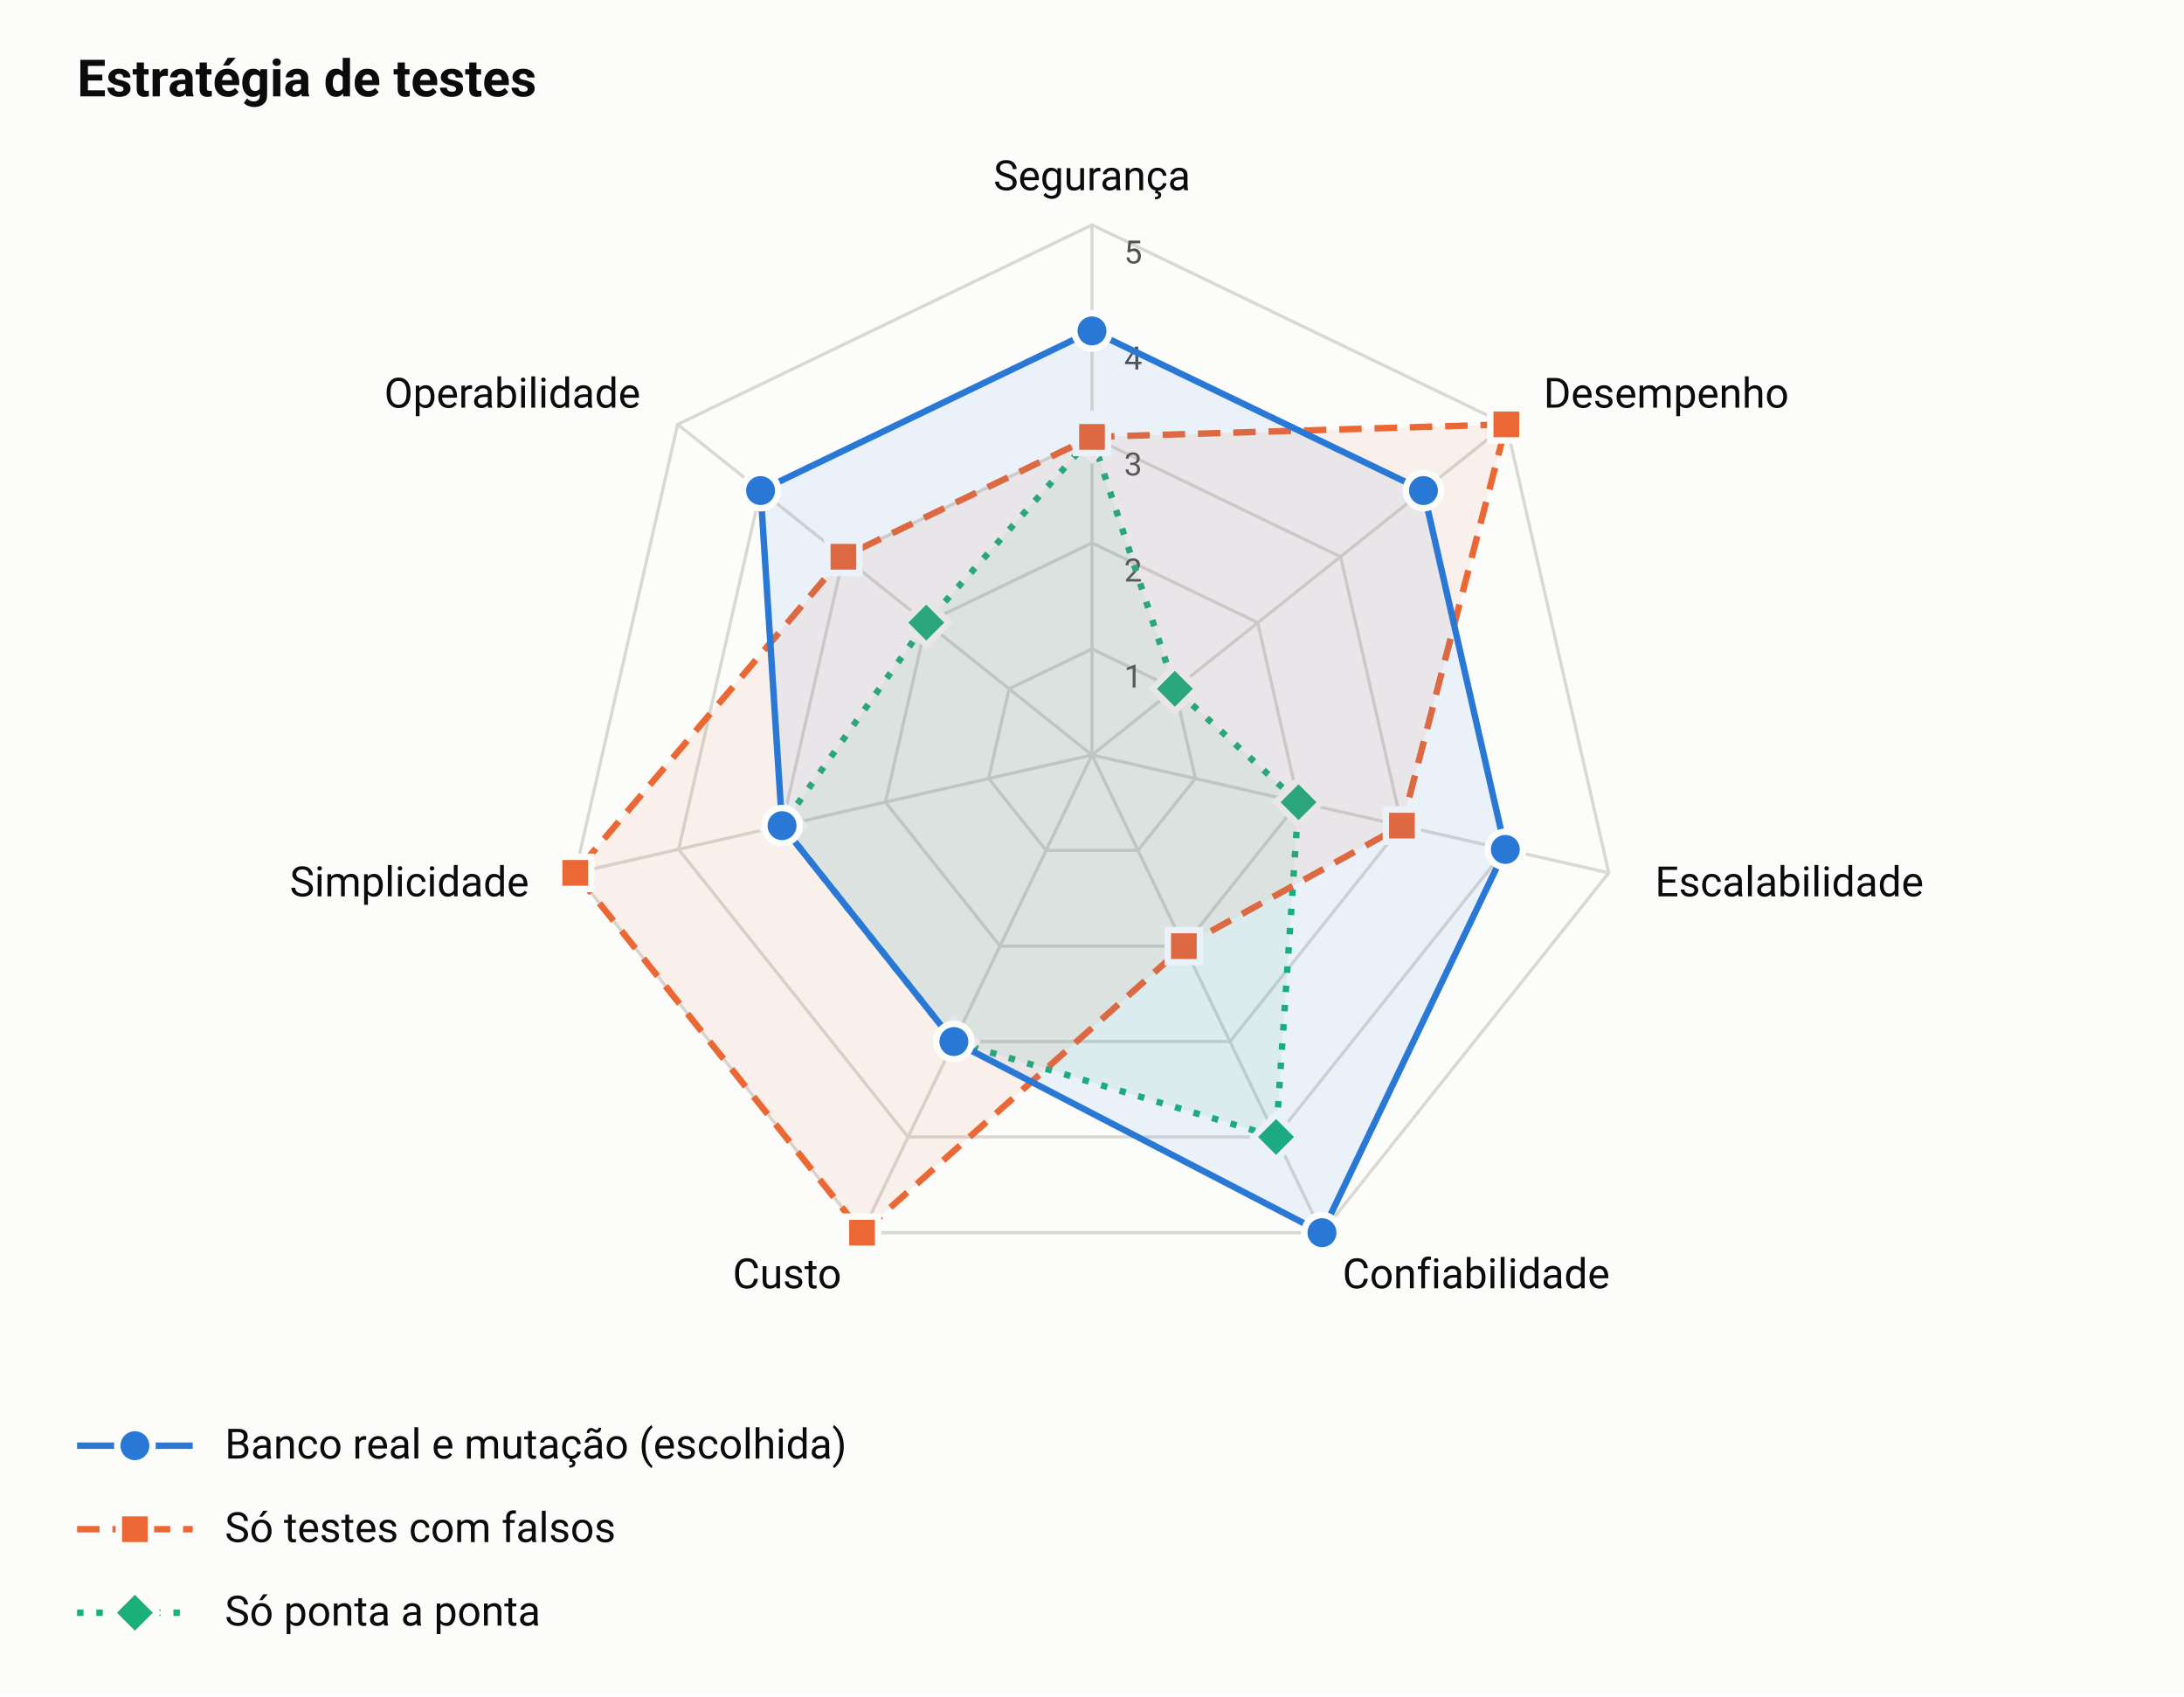
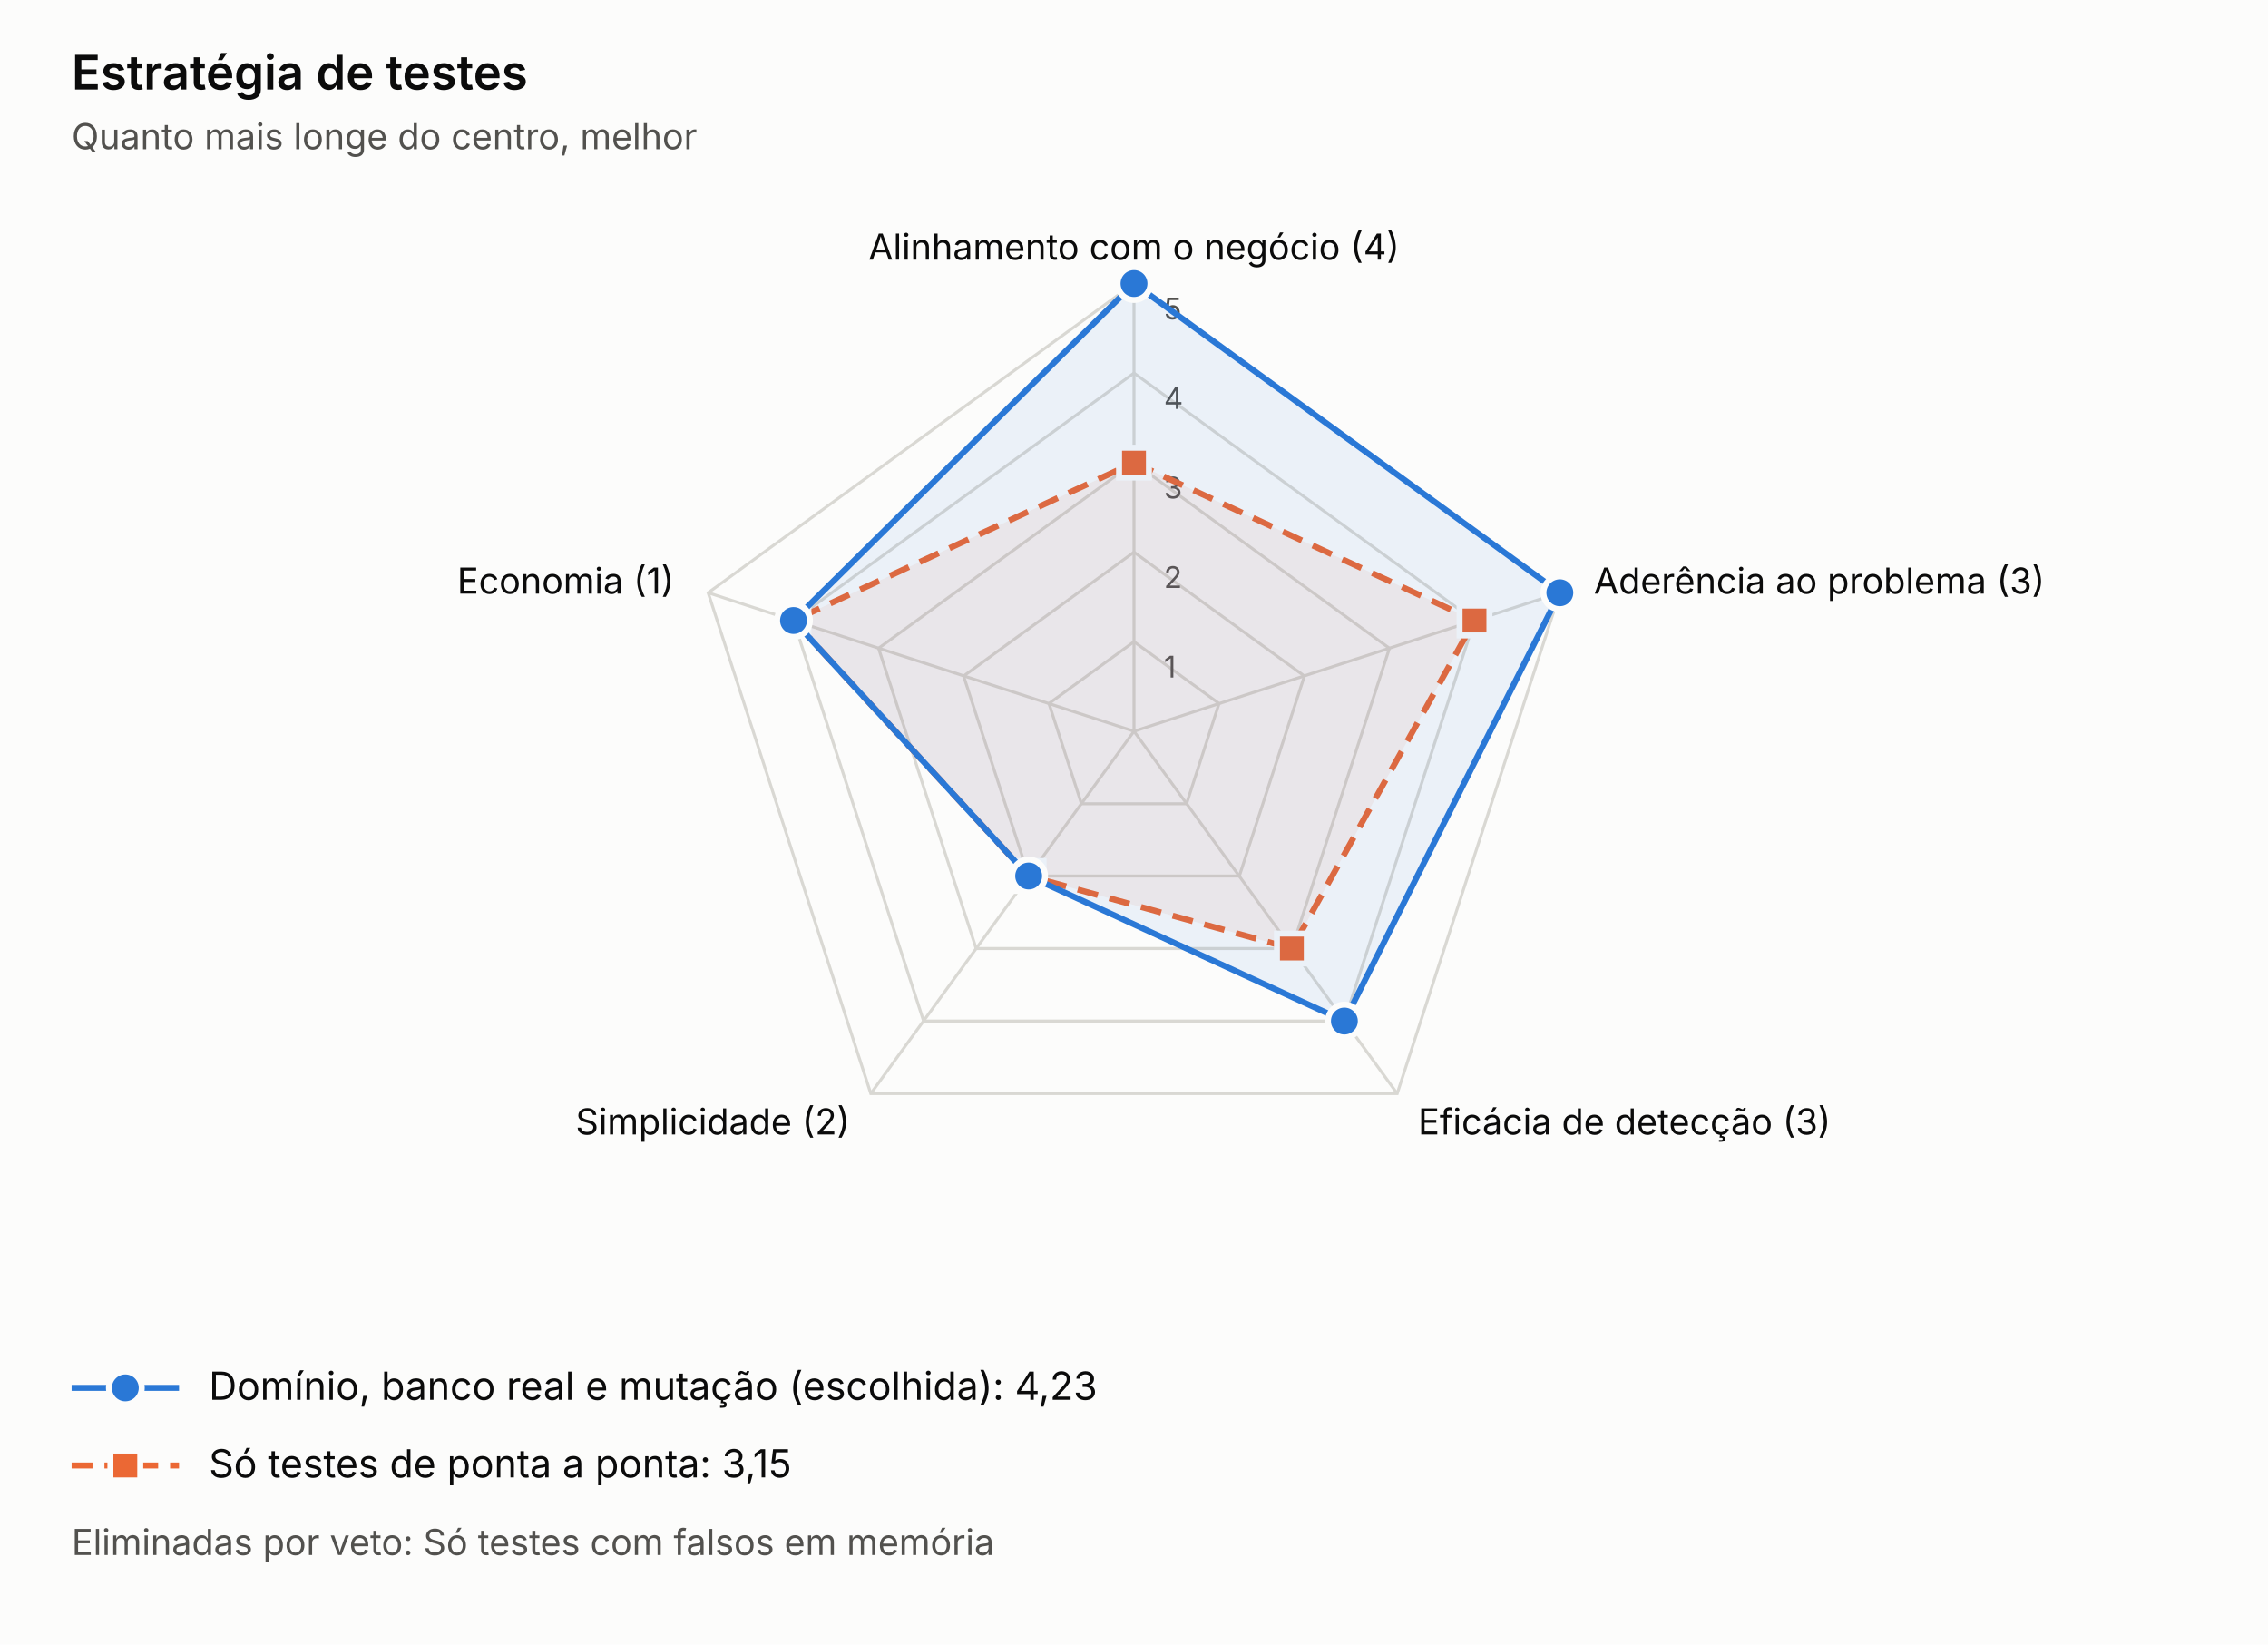
- <svg xmlns="http://www.w3.org/2000/svg" viewBox="0 0 680 528" role="img" aria-label="Estratégia de testes" font-family="-apple-system, 'Segoe UI', Roboto, Helvetica, Arial, sans-serif">
-   <rect width="680" height="528" fill="#fcfcfb" />
+ <svg xmlns="http://www.w3.org/2000/svg" viewBox="0 0 760 551" role="img" aria-label="Estratégia de testes" font-family="-apple-system, BlinkMacSystemFont, 'Segoe UI', sans-serif">
+   <rect width="760" height="551" fill="#fcfcfb" />
  <text x="24" y="30" font-size="16" font-weight="600" fill="#0b0b0b">Estratégia de testes</text>
-   <polygon points="340.0,202.0 365.8,214.4 372.2,242.3 354.3,264.7 325.7,264.7 307.8,242.3 314.2,214.4" fill="none" stroke="#d9d8d3" stroke-width="1" />
-   <text x="350.0" y="214.0" font-size="10" fill="#52514e">1</text>
-   <polygon points="340.0,169.0 391.6,193.8 404.3,249.7 368.6,294.5 311.4,294.5 275.7,249.7 288.4,193.8" fill="none" stroke="#d9d8d3" stroke-width="1" />
-   <text x="350.0" y="181.0" font-size="10" fill="#52514e">2</text>
-   <polygon points="340.0,136.0 417.4,173.3 436.5,257.0 383.0,324.2 297.0,324.2 243.5,257.0 262.6,173.3" fill="none" stroke="#d9d8d3" stroke-width="1" />
-   <text x="350.0" y="148.0" font-size="10" fill="#52514e">3</text>
-   <polygon points="340.0,103.0 443.2,152.7 468.7,264.4 397.3,353.9 282.7,353.9 211.3,264.4 236.8,152.7" fill="none" stroke="#d9d8d3" stroke-width="1" />
-   <text x="350.0" y="115.0" font-size="10" fill="#52514e">4</text>
-   <polygon points="340.0,70.0 469.0,132.1 500.9,271.7 411.6,383.7 268.4,383.7 179.1,271.7 211.0,132.1" fill="none" stroke="#d9d8d3" stroke-width="1" />
-   <text x="350.0" y="82.0" font-size="10" fill="#52514e">5</text>
-   <line x1="340" y1="235" x2="340.0" y2="70.0" stroke="#d9d8d3" stroke-width="1" />
-   <text x="340.0" y="59.2" text-anchor="middle" font-size="13" fill="#0b0b0b">Segurança</text>
-   <line x1="340" y1="235" x2="469.0" y2="132.1" stroke="#d9d8d3" stroke-width="1" />
-   <text x="480.6" y="126.9" text-anchor="start" font-size="13" fill="#0b0b0b">Desempenho</text>
-   <line x1="340" y1="235" x2="500.9" y2="271.7" stroke="#d9d8d3" stroke-width="1" />
-   <text x="515.3" y="279.0" text-anchor="start" font-size="13" fill="#0b0b0b">Escalabilidade</text>
-   <line x1="340" y1="235" x2="411.6" y2="383.7" stroke="#d9d8d3" stroke-width="1" />
-   <text x="418.0" y="401.0" text-anchor="start" font-size="13" fill="#0b0b0b">Confiabilidade</text>
-   <line x1="340" y1="235" x2="268.4" y2="383.7" stroke="#d9d8d3" stroke-width="1" />
-   <text x="262.0" y="401.0" text-anchor="end" font-size="13" fill="#0b0b0b">Custo</text>
-   <line x1="340" y1="235" x2="179.1" y2="271.7" stroke="#d9d8d3" stroke-width="1" />
-   <text x="164.7" y="279.0" text-anchor="end" font-size="13" fill="#0b0b0b">Simplicidade</text>
-   <line x1="340" y1="235" x2="211.0" y2="132.1" stroke="#d9d8d3" stroke-width="1" />
-   <text x="199.4" y="126.9" text-anchor="end" font-size="13" fill="#0b0b0b">Operabilidade</text>
-   <polygon points="340.0,136.0 365.8,214.4 404.3,249.7 397.3,353.9 297.0,324.2 243.5,257.0 288.4,193.8" fill="#1baf7a" fill-opacity="0.08" stroke="#1baf7a" stroke-width="2" stroke-linejoin="round" stroke-dasharray="2 4" />
-   <polygon points="340.0,129.0 347.0,136.0 340.0,143.0 333.0,136.0" fill="#1baf7a" stroke="#fcfcfb" stroke-width="2" />
-   <polygon points="365.8,207.4 372.8,214.4 365.8,221.4 358.8,214.4" fill="#1baf7a" stroke="#fcfcfb" stroke-width="2" />
-   <polygon points="404.3,242.7 411.3,249.7 404.3,256.7 397.3,249.7" fill="#1baf7a" stroke="#fcfcfb" stroke-width="2" />
-   <polygon points="397.3,346.9 404.3,353.9 397.3,360.9 390.3,353.9" fill="#1baf7a" stroke="#fcfcfb" stroke-width="2" />
-   <polygon points="297.0,317.2 304.0,324.2 297.0,331.2 290.0,324.2" fill="#1baf7a" stroke="#fcfcfb" stroke-width="2" />
-   <polygon points="243.5,250.0 250.5,257.0 243.5,264.0 236.5,257.0" fill="#1baf7a" stroke="#fcfcfb" stroke-width="2" />
-   <polygon points="288.4,186.8 295.4,193.8 288.4,200.8 281.4,193.8" fill="#1baf7a" stroke="#fcfcfb" stroke-width="2" />
-   <polygon points="340.0,136.0 469.0,132.1 436.5,257.0 368.6,294.5 268.4,383.7 179.1,271.7 262.6,173.3" fill="#eb6834" fill-opacity="0.08" stroke="#eb6834" stroke-width="2" stroke-linejoin="round" stroke-dasharray="7 4" />
-   <rect x="335.0" y="131.0" width="10" height="10" fill="#eb6834" stroke="#fcfcfb" stroke-width="2" />
-   <rect x="464.0" y="127.1" width="10" height="10" fill="#eb6834" stroke="#fcfcfb" stroke-width="2" />
-   <rect x="431.5" y="252.0" width="10" height="10" fill="#eb6834" stroke="#fcfcfb" stroke-width="2" />
-   <rect x="363.6" y="289.5" width="10" height="10" fill="#eb6834" stroke="#fcfcfb" stroke-width="2" />
-   <rect x="263.4" y="378.7" width="10" height="10" fill="#eb6834" stroke="#fcfcfb" stroke-width="2" />
-   <rect x="174.1" y="266.7" width="10" height="10" fill="#eb6834" stroke="#fcfcfb" stroke-width="2" />
-   <rect x="257.6" y="168.3" width="10" height="10" fill="#eb6834" stroke="#fcfcfb" stroke-width="2" />
-   <polygon points="340.0,103.0 443.2,152.7 468.7,264.4 411.6,383.7 297.0,324.2 243.5,257.0 236.8,152.7" fill="#2a78d6" fill-opacity="0.08" stroke="#2a78d6" stroke-width="2" stroke-linejoin="round" />
-   <circle cx="340.0" cy="103.0" r="5.5" fill="#2a78d6" stroke="#fcfcfb" stroke-width="2" />
-   <circle cx="443.2" cy="152.7" r="5.5" fill="#2a78d6" stroke="#fcfcfb" stroke-width="2" />
-   <circle cx="468.7" cy="264.4" r="5.5" fill="#2a78d6" stroke="#fcfcfb" stroke-width="2" />
-   <circle cx="411.6" cy="383.7" r="5.5" fill="#2a78d6" stroke="#fcfcfb" stroke-width="2" />
-   <circle cx="297.0" cy="324.2" r="5.5" fill="#2a78d6" stroke="#fcfcfb" stroke-width="2" />
-   <circle cx="243.5" cy="257.0" r="5.5" fill="#2a78d6" stroke="#fcfcfb" stroke-width="2" />
-   <circle cx="236.8" cy="152.7" r="5.5" fill="#2a78d6" stroke="#fcfcfb" stroke-width="2" />
-   <line x1="24" y1="450" x2="60" y2="450" stroke="#2a78d6" stroke-width="2" />
-   <circle cx="42.0" cy="450.0" r="5.5" fill="#2a78d6" stroke="#fcfcfb" stroke-width="2" />
-   <text x="70" y="454" font-size="13" fill="#0b0b0b">Banco real e mutação (escolhida)</text>
-   <line x1="24" y1="476" x2="60" y2="476" stroke="#eb6834" stroke-width="2" stroke-dasharray="7 4" />
-   <rect x="37.0" y="471.0" width="10" height="10" fill="#eb6834" stroke="#fcfcfb" stroke-width="2" />
-   <text x="70" y="480" font-size="13" fill="#0b0b0b">Só testes com falsos</text>
-   <line x1="24" y1="502" x2="60" y2="502" stroke="#1baf7a" stroke-width="2" stroke-dasharray="2 4" />
-   <polygon points="42.0,495.0 49.0,502.0 42.0,509.0 35.0,502.0" fill="#1baf7a" stroke="#fcfcfb" stroke-width="2" />
-   <text x="70" y="506" font-size="13" fill="#0b0b0b">Só ponta a ponta</text>
+   <text x="24" y="50" font-size="12" fill="#52514e">Quanto mais longe do centro, melhor</text>
+   <polygon points="380.0,215.0 408.5,235.7 397.6,269.3 362.4,269.3 351.5,235.7" fill="none" stroke="#d9d8d3" stroke-width="1" />
+   <text x="390.0" y="227.0" font-size="10" fill="#52514e">1</text>
+   <polygon points="380.0,185.0 437.1,226.5 415.3,293.5 344.7,293.5 322.9,226.5" fill="none" stroke="#d9d8d3" stroke-width="1" />
+   <text x="390.0" y="197.0" font-size="10" fill="#52514e">2</text>
+   <polygon points="380.0,155.0 465.6,217.2 432.9,317.8 327.1,317.8 294.4,217.2" fill="none" stroke="#d9d8d3" stroke-width="1" />
+   <text x="390.0" y="167.0" font-size="10" fill="#52514e">3</text>
+   <polygon points="380.0,125.0 494.1,207.9 450.5,342.1 309.5,342.1 265.9,207.9" fill="none" stroke="#d9d8d3" stroke-width="1" />
+   <text x="390.0" y="137.0" font-size="10" fill="#52514e">4</text>
+   <polygon points="380.0,95.0 522.7,198.6 468.2,366.4 291.8,366.4 237.3,198.6" fill="none" stroke="#d9d8d3" stroke-width="1" />
+   <text x="390.0" y="107.0" font-size="10" fill="#52514e">5</text>
+   <line x1="380" y1="245" x2="380.0" y2="95.0" stroke="#d9d8d3" stroke-width="1" />
+   <text x="380.0" y="87.0" text-anchor="middle" font-size="12" fill="#0b0b0b">Alinhamento com o negócio (4)</text>
+   <line x1="380" y1="245" x2="522.7" y2="198.6" stroke="#d9d8d3" stroke-width="1" />
+   <text x="534.1" y="198.9" text-anchor="start" font-size="12" fill="#0b0b0b">Aderência ao problema (3)</text>
+   <line x1="380" y1="245" x2="468.2" y2="366.4" stroke="#d9d8d3" stroke-width="1" />
+   <text x="475.2" y="380.1" text-anchor="start" font-size="12" fill="#0b0b0b">Eficácia de detecção (3)</text>
+   <line x1="380" y1="245" x2="291.8" y2="366.4" stroke="#d9d8d3" stroke-width="1" />
+   <text x="284.8" y="380.1" text-anchor="end" font-size="12" fill="#0b0b0b">Simplicidade (2)</text>
+   <line x1="380" y1="245" x2="237.3" y2="198.6" stroke="#d9d8d3" stroke-width="1" />
+   <text x="225.9" y="198.9" text-anchor="end" font-size="12" fill="#0b0b0b">Economia (1)</text>
+   <polygon points="380.0,155.0 494.1,207.9 432.9,317.8 344.7,293.5 265.9,207.9" fill="#eb6834" fill-opacity="0.08" stroke="#eb6834" stroke-width="2" stroke-linejoin="round" stroke-dasharray="7 4" />
+   <rect x="375.0" y="150.0" width="10" height="10" fill="#eb6834" stroke="#fcfcfb" stroke-width="2" />
+   <rect x="489.1" y="202.9" width="10" height="10" fill="#eb6834" stroke="#fcfcfb" stroke-width="2" />
+   <rect x="427.9" y="312.8" width="10" height="10" fill="#eb6834" stroke="#fcfcfb" stroke-width="2" />
+   <rect x="339.7" y="288.5" width="10" height="10" fill="#eb6834" stroke="#fcfcfb" stroke-width="2" />
+   <rect x="260.9" y="202.9" width="10" height="10" fill="#eb6834" stroke="#fcfcfb" stroke-width="2" />
+   <polygon points="380.0,95.0 522.7,198.6 450.5,342.1 344.7,293.5 265.9,207.9" fill="#2a78d6" fill-opacity="0.08" stroke="#2a78d6" stroke-width="2" stroke-linejoin="round" />
+   <circle cx="380.0" cy="95.0" r="5.5" fill="#2a78d6" stroke="#fcfcfb" stroke-width="2" />
+   <circle cx="522.7" cy="198.6" r="5.5" fill="#2a78d6" stroke="#fcfcfb" stroke-width="2" />
+   <circle cx="450.5" cy="342.1" r="5.5" fill="#2a78d6" stroke="#fcfcfb" stroke-width="2" />
+   <circle cx="344.7" cy="293.5" r="5.5" fill="#2a78d6" stroke="#fcfcfb" stroke-width="2" />
+   <circle cx="265.9" cy="207.9" r="5.5" fill="#2a78d6" stroke="#fcfcfb" stroke-width="2" />
+   <line x1="24" y1="465" x2="60" y2="465" stroke="#2a78d6" stroke-width="2" />
+   <circle cx="42.0" cy="465.0" r="5.5" fill="#2a78d6" stroke="#fcfcfb" stroke-width="2" />
+   <text x="70" y="469" font-size="13" fill="#0b0b0b">Domínio, banco real e mutação (escolhida): 4,23</text>
+   <line x1="24" y1="491" x2="60" y2="491" stroke="#eb6834" stroke-width="2" stroke-dasharray="7 4" />
+   <rect x="37.0" y="486.0" width="10" height="10" fill="#eb6834" stroke="#fcfcfb" stroke-width="2" />
+   <text x="70" y="495" font-size="13" fill="#0b0b0b">Só testes de ponta a ponta: 3,15</text>
+   <text x="24" y="521" font-size="12" fill="#52514e">Eliminadas por veto: Só testes com falsos em memória</text>
</svg>
